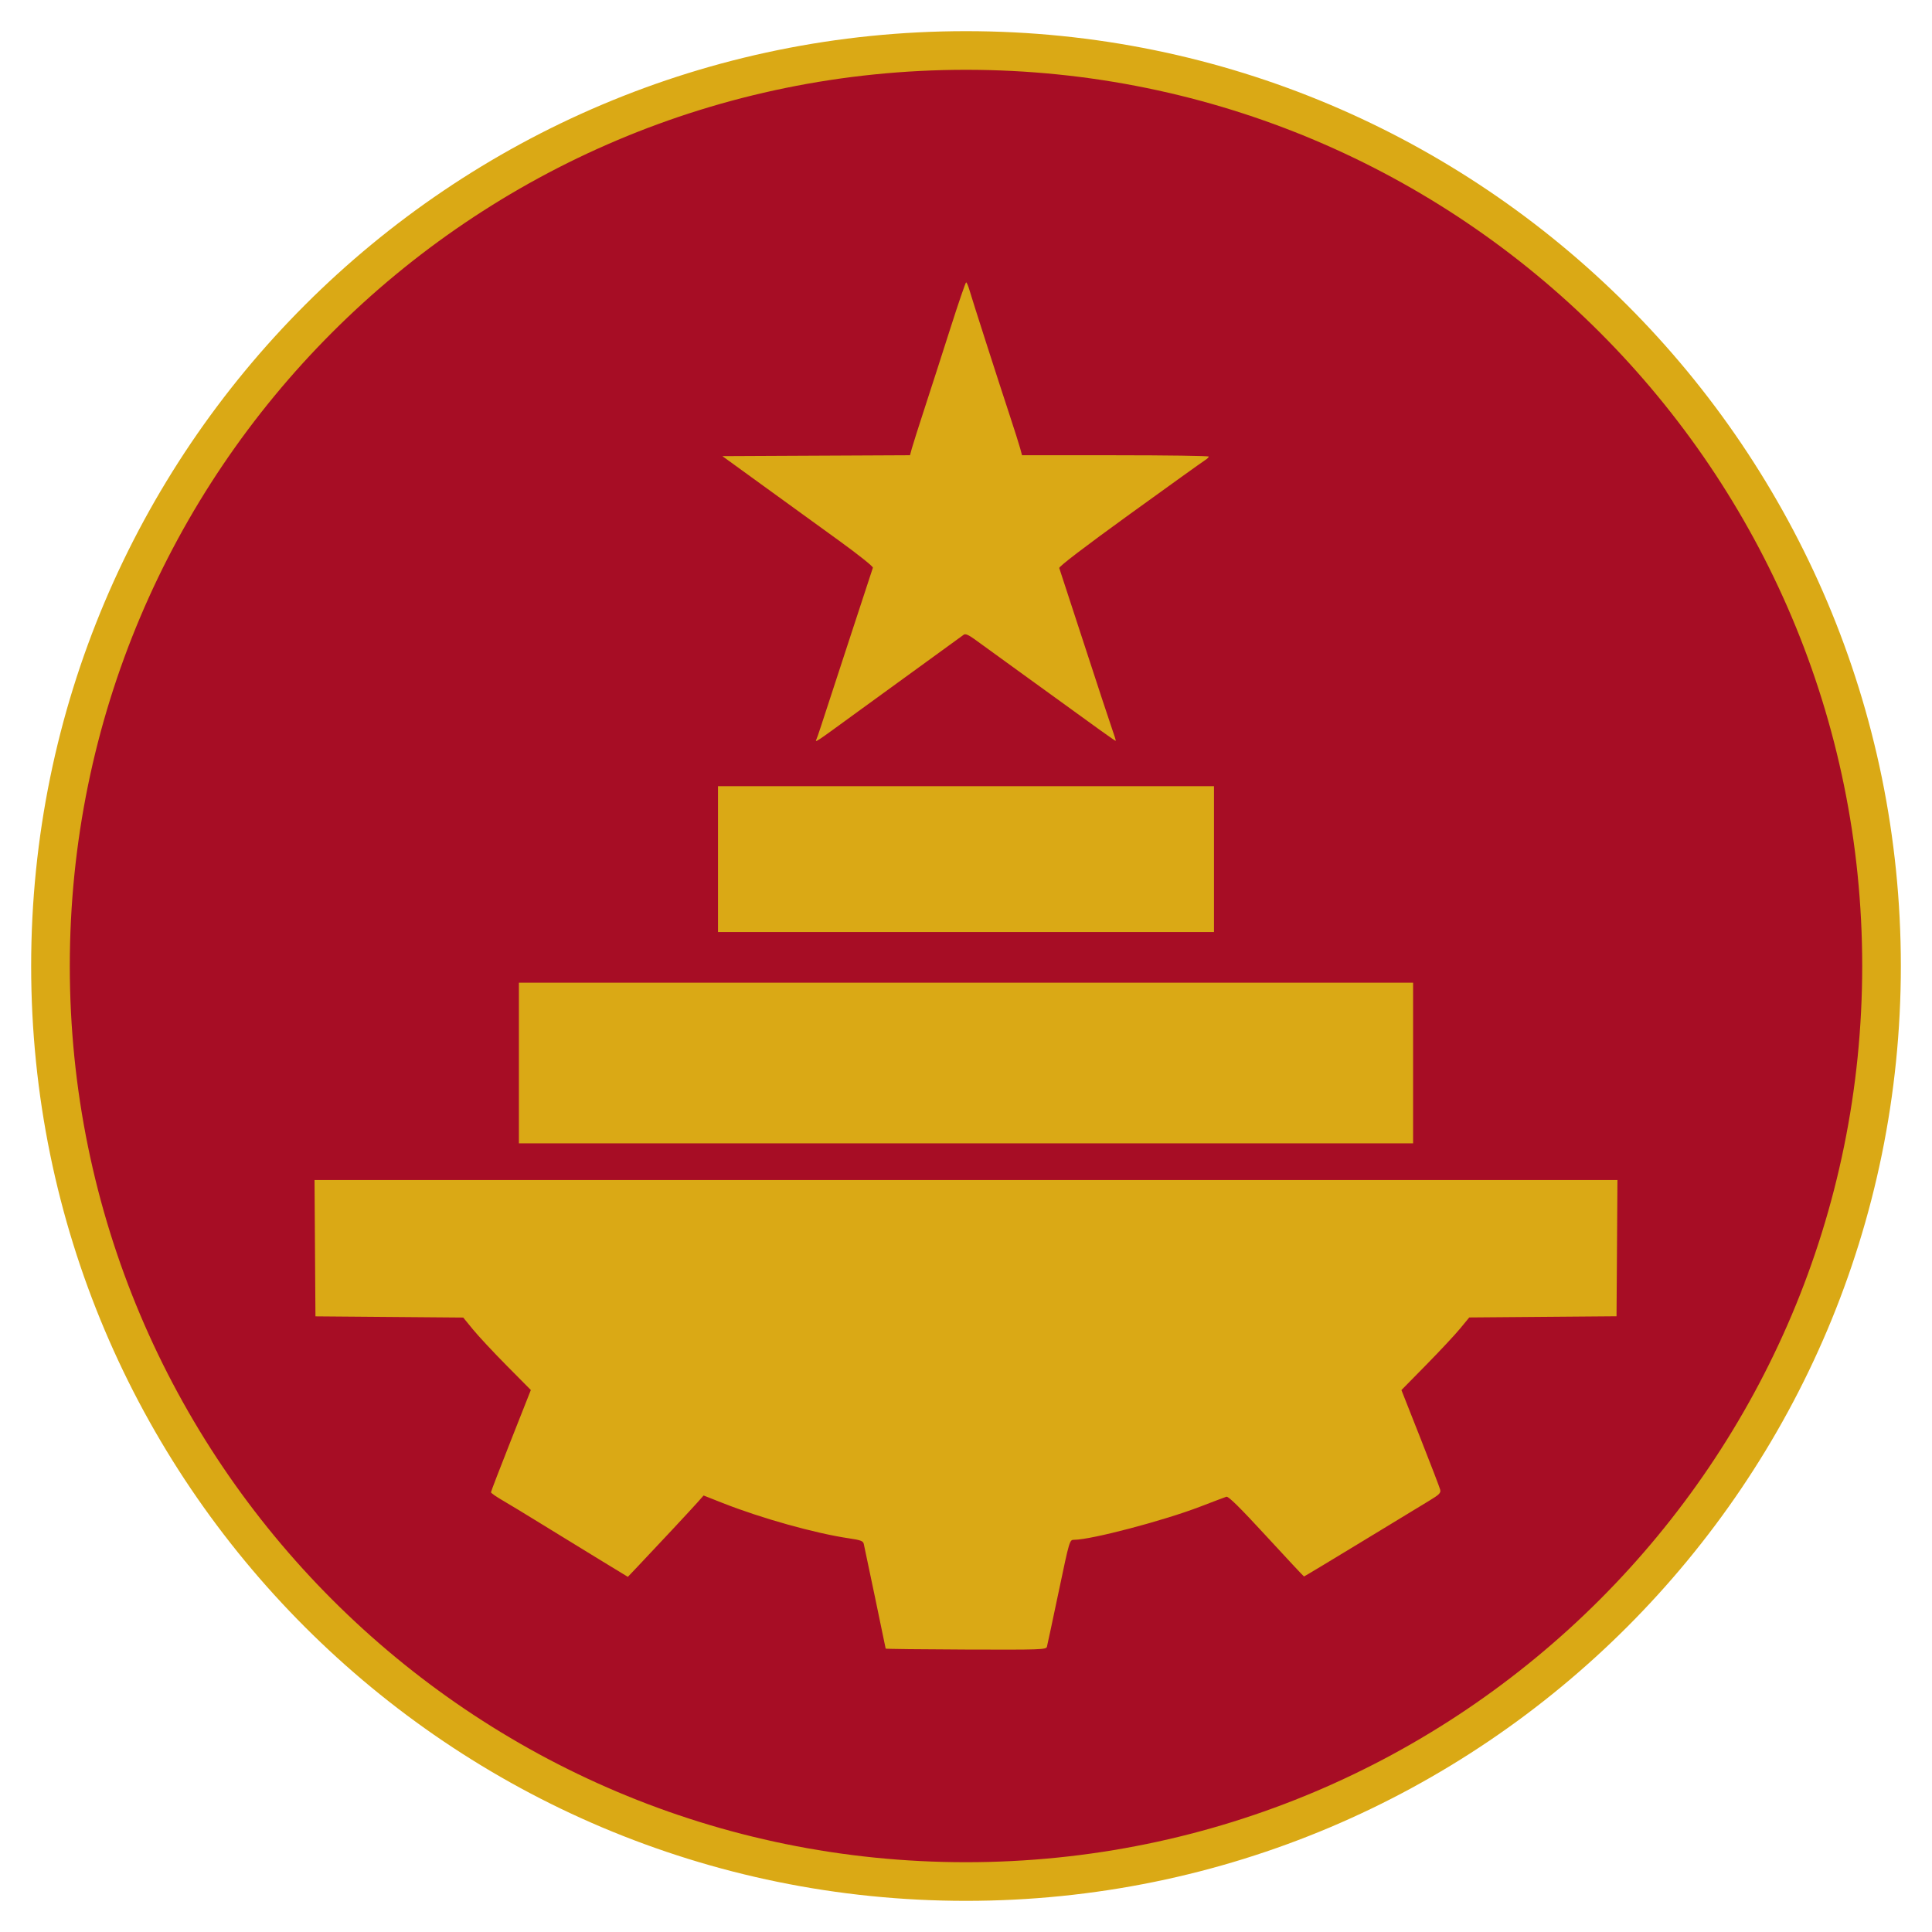
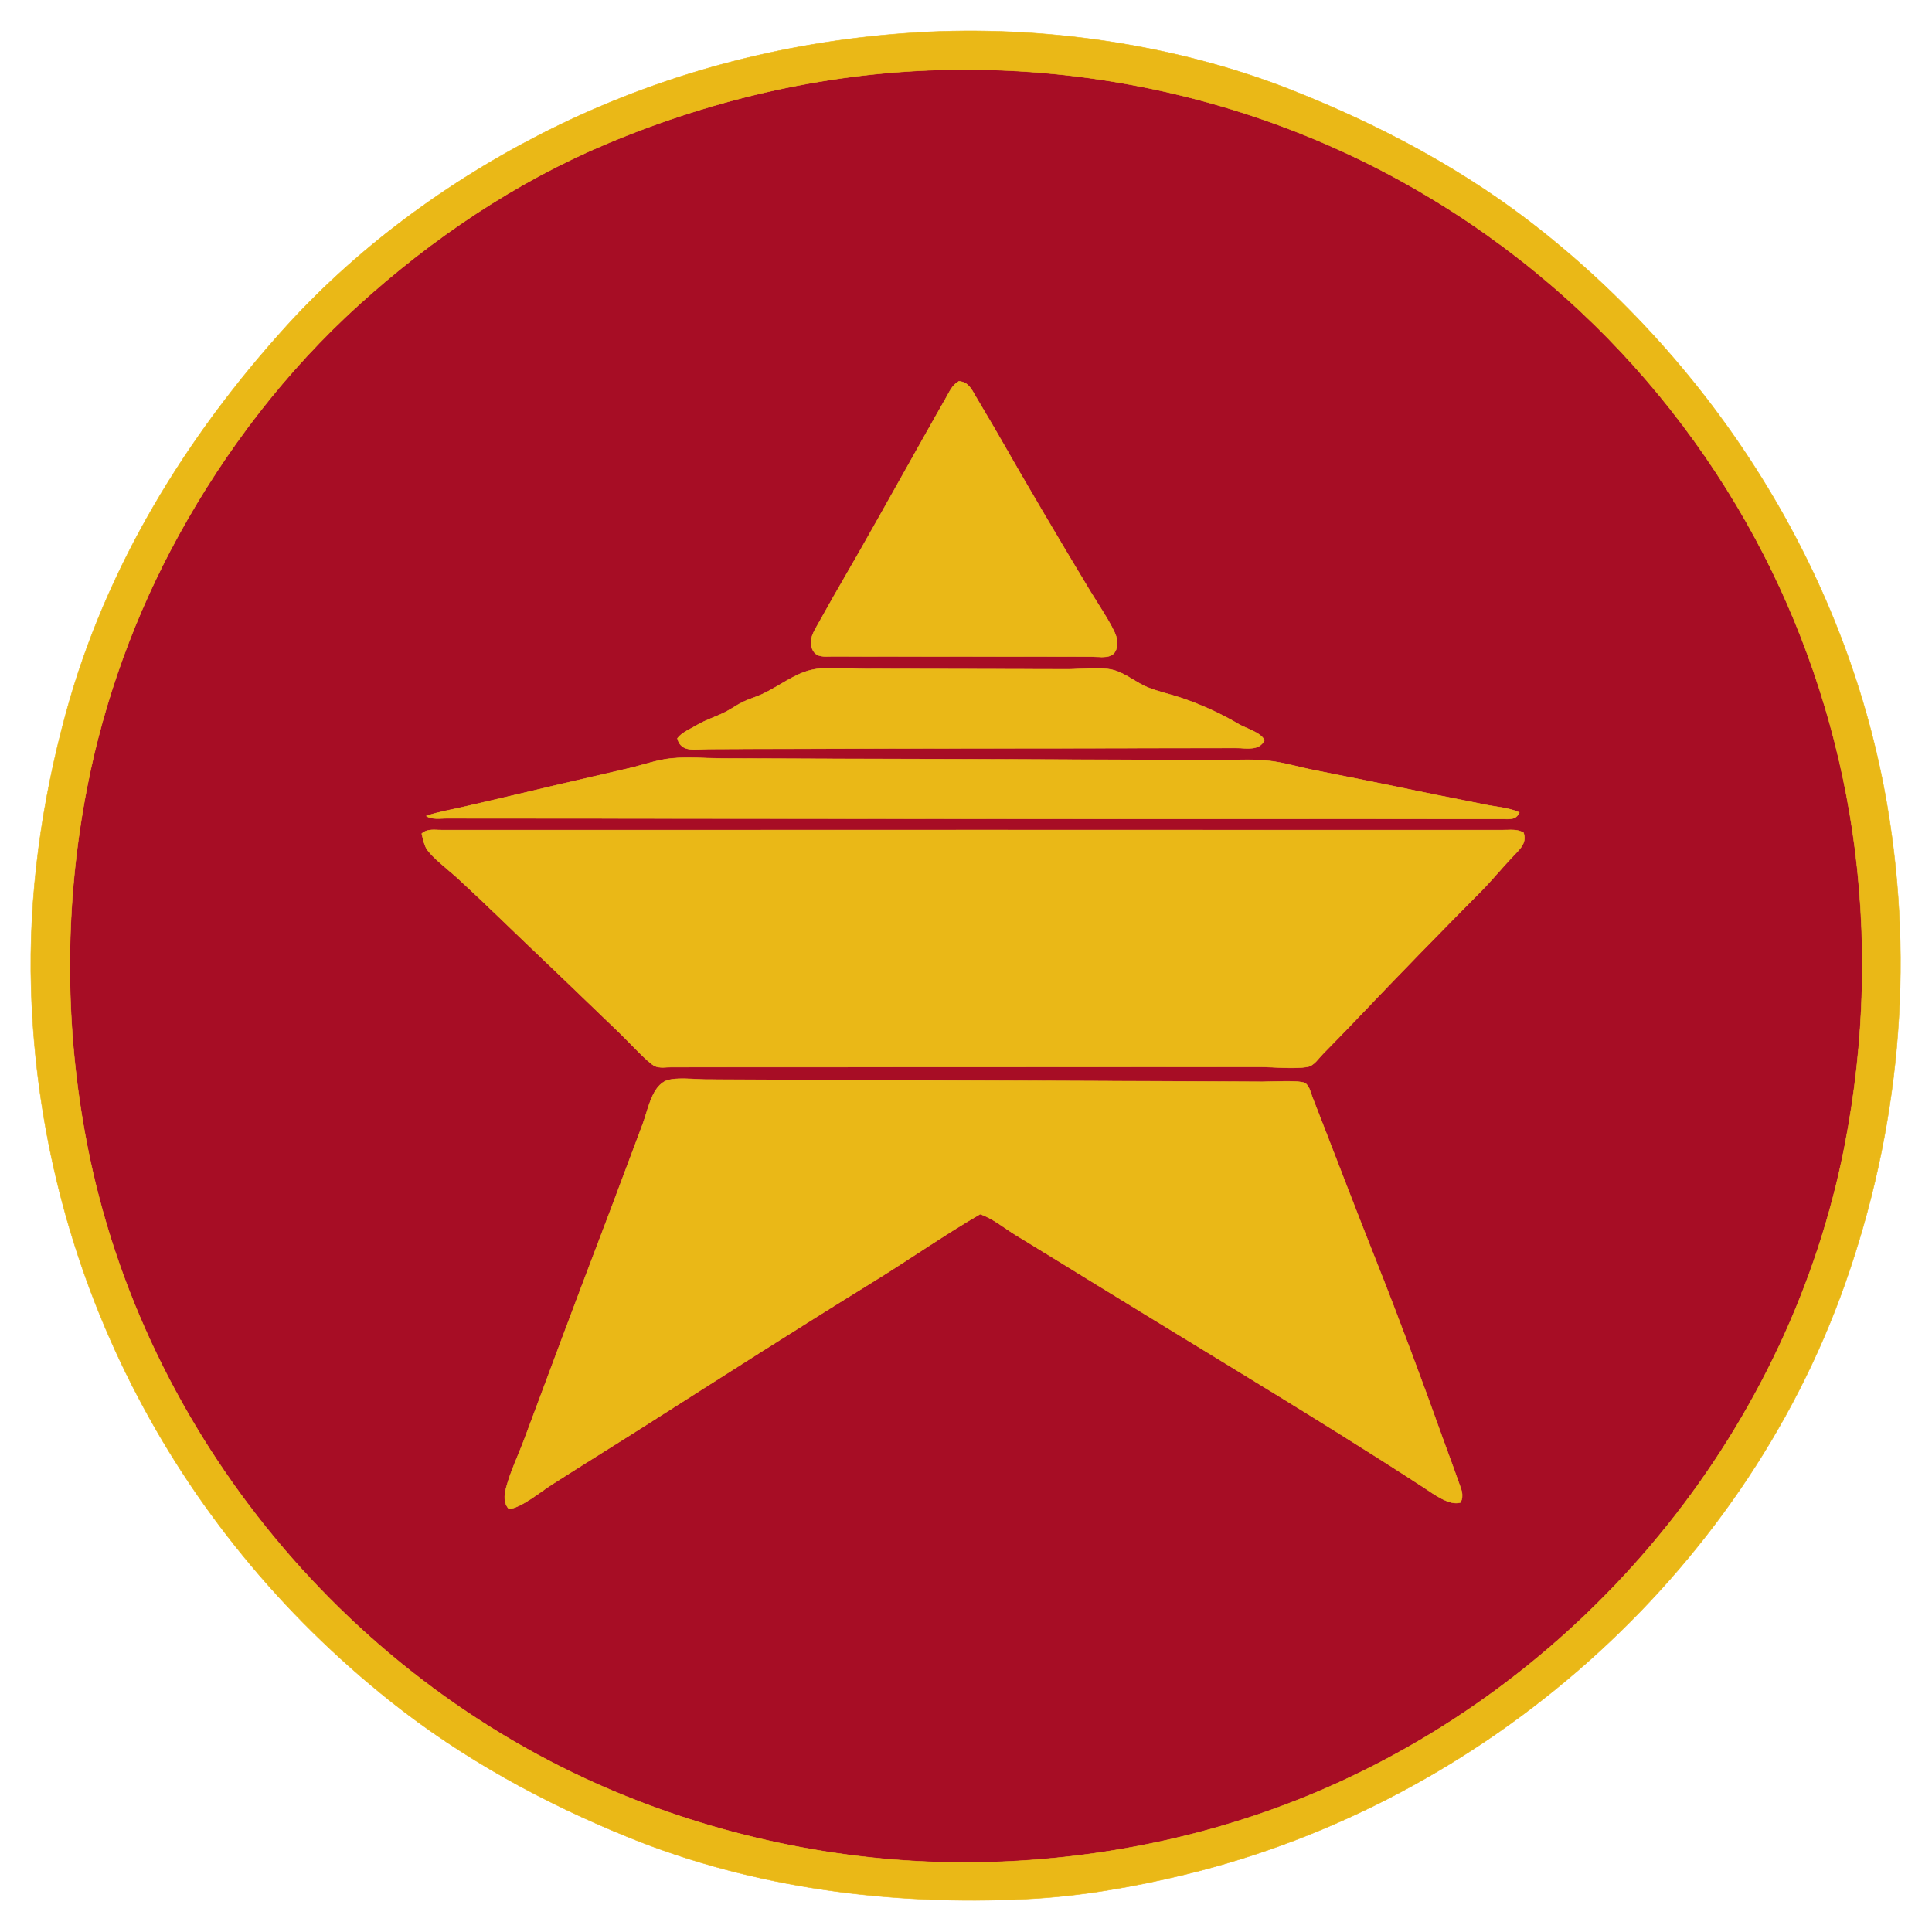
- <svg xmlns="http://www.w3.org/2000/svg" width="1000" height="1000" viewBox="0 0 264.583 264.583" version="1.1" id="svg5" xml:space="preserve">
-   <defs id="defs2">
-     <filter id="mask-powermask-path-effect1955_inverse" style="color-interpolation-filters:sRGB" height="100" width="100" x="-50" y="-50">
-       <feColorMatrix id="mask-powermask-path-effect1955_primitive1" values="1" type="saturate" result="fbSourceGraphic" />
-       <feColorMatrix id="mask-powermask-path-effect1955_primitive2" values="-1 0 0 0 1 0 -1 0 0 1 0 0 -1 0 1 0 0 0 1 0 " in="fbSourceGraphic" />
-     </filter>
-     <filter id="mask-powermask-path-effect1983_inverse" style="color-interpolation-filters:sRGB" height="100" width="100" x="-50" y="-50">
-       <feColorMatrix id="mask-powermask-path-effect1983_primitive1" values="1" type="saturate" result="fbSourceGraphic" />
-       <feColorMatrix id="mask-powermask-path-effect1983_primitive2" values="-1 0 0 0 1 0 -1 0 0 1 0 0 -1 0 1 0 0 0 1 0 " in="fbSourceGraphic" />
-     </filter>
-     <clipPath clipPathUnits="userSpaceOnUse" id="clipPath2020">
-       <path id="path2022" style="fill:#000000;fill-opacity:1;stroke-width:0.247" d="M 4.553,4.213 V 102.91 c 0.296,0.305 0.58,0.645 0.85,1.018 -7.672e-4,-1.917 -0.013,-5.15 0.002,-5.166 0.135,-0.151 4.673,4.291 8.12,7.947 6.367,6.755 12.843,14.537 21.564,25.916 9.783,12.763 19.924,21.732 34.555,30.562 7.984,4.818 11.854,8.276 26.715,23.869 6.268,6.577 7.742,8.341 15.028,17.978 5.408,7.153 7.609,9.89 10.665,13.261 0.846,0.933 2.26,2.63 3.142,3.769 0.882,1.14 2.936,3.411 4.564,5.047 4.743,4.766 9.177,8.223 18.503,14.427 8.766,5.832 13.518,9.703 20.747,16.904 3.918,3.903 11.799,12.674 11.588,12.897 -0.001,0.003 -0.198,0.011 -0.207,0.012 1.326,0.068 2.65,0.17 3.974,0.273 3.244,0.2 6.48,0.492 9.714,0.805 3.001,0.35 6,0.701 9.013,0.932 2.438,0.246 4.88,0.435 7.328,0.54 0.467,-0.004 0.934,0.007 1.401,-0.012 3.294,-0.138 6.587,-0.598 9.856,-0.982 4.211,-0.494 6.183,-0.74 10.4,-1.255 4.172,-0.528 8.34,-1.09 12.508,-1.65 2.665,-0.358 4.9,-0.146 6.679,0.448 v -20.031 -32.327 l -4.486,-5.358 c -10.243,-12.233 -19.051,-21.813 -27.666,-30.09 -4.955,-4.761 -6.757,-6.116 -18.177,-13.672 -10.898,-7.211 -13.061,-9.009 -20.866,-17.355 -5.692,-6.086 -8.395,-9.377 -16.51,-20.102 -5.693,-7.524 -9.051,-11.725 -12.192,-15.253 -2.65,-2.977 -13.93,-14.3 -16.056,-16.118 -2.709,-2.317 -7.038,-5.418 -13.504,-9.673 C 108.506,81.719 105.093,78.927 97.826,70.852 90.074,62.238 85.215,56.396 79.439,48.744 67.057,32.342 53.274,18.426 39.401,8.317 37.671,7.056 35.614,5.617 34.831,5.119 L 33.408,4.213 H 18.98 Z m 59.629,0 3.307,3.392 C 75.252,15.568 81.544,23.149 94.523,40.179 101.515,49.353 103.545,51.834 107.002,55.43 c 4.788,4.981 10.309,9.446 16.607,13.43 12.579,7.959 20.154,14.03 29.585,23.71 7.299,7.491 8.771,9.235 19.568,23.177 6.516,8.414 11.056,13.897 15.655,18.907 6.781,7.386 11.495,11.224 23.364,19.019 11.374,7.471 11.513,7.583 20.875,16.933 7.665,7.656 13.193,13.599 17.035,18.316 0.795,0.976 1.473,1.781 1.507,1.789 0.034,0.007 0.062,-7.75 0.062,-17.24 v -17.253 l -3.384,-3.497 c -6.679,-6.901 -12.276,-11.499 -21.966,-18.046 -9.765,-6.597 -14.592,-10.334 -21.084,-16.321 -4.853,-4.475 -8.594,-8.697 -13.146,-14.834 C 184.248,93.499 178.261,86.599 168.756,77.101 157.533,65.884 148.117,57.817 136.443,49.416 122.304,39.241 113.701,31.346 106.915,22.317 103.576,17.876 99.263,10.257 97.538,5.755 L 96.947,4.213 H 80.565 Z m 187.079,0 -19.675,0.06 -19.675,0.06 19.552,0.065 19.552,0.065 V 27.529 c 0,12.686 0.056,23.066 0.123,23.066 0.068,0 0.123,-10.436 0.123,-23.191 z M 211.941,15.447 c -0.064,0.044 -0.169,0.058 -0.19,0.132 -0.023,0.08 -0.041,0.162 -0.059,0.244 0.081,-0.128 0.161,-0.256 0.249,-0.375 z M 5.508,44.427 c 0.41,0 5.099,2.178 7.176,3.333 7.839,4.36 14.508,9.491 22.429,17.259 7.922,7.768 14.337,15.289 24.945,29.243 2.218,2.917 5.055,6.581 6.304,8.141 7.248,9.055 17.389,18.333 26.02,23.804 11.565,7.332 16.507,11.231 25.78,20.339 11.549,11.345 14.77,15.093 24.92,29.005 5.133,7.035 8.095,10.544 13.935,16.504 8.449,8.624 15.224,13.963 24.775,19.524 4.637,2.7 10.623,7.638 16.979,14.006 5.23,5.241 12.632,13.094 14.831,15.734 2.073,2.488 8.693,9.568 15.323,16.385 2.243,2.307 4.08,4.261 4.08,4.343 7.9e-4,0.082 -1.192,0.708 -2.651,1.392 -3.413,1.599 -8.672,3.268 -14.121,4.481 -6.159,1.371 -5.897,1.348 -6.922,0.587 -0.481,-0.358 -1.369,-1.324 -1.974,-2.148 -7.418,-10.113 -14.363,-18.01 -24.467,-27.821 -8.16,-7.923 -10.083,-9.463 -18.666,-14.941 -7.481,-4.775 -10.332,-6.804 -13.365,-9.508 -1.402,-1.25 -3.332,-2.947 -4.29,-3.77 -2.515,-2.162 -8.289,-7.991 -11.271,-11.376 -3.708,-4.21 -7.753,-9.299 -14.084,-17.719 -3.06,-4.071 -6.491,-8.511 -7.623,-9.868 -2.916,-3.495 -11.751,-12.402 -17.953,-18.098 -4.921,-4.52 -5.626,-5.07 -10.501,-8.19 C 70.981,136.023 67.017,132.894 57.508,123.279 48.876,114.551 46.742,111.999 36.744,98.456 30.573,90.096 27.747,86.529 24.497,83 20.846,79.034 15.926,74.643 12.759,72.522 9.532,70.36 6.432,67.955 5.848,67.16 L 5.293,66.404 V 55.415 c 0,-6.077 0.096,-10.989 0.215,-10.989 z M 186.03,50.727 c -0.102,0.091 -0.202,0.184 -0.301,0.277 0.05,0.006 0.102,0.013 0.152,0.018 0.04,-0.082 0.08,-0.164 0.123,-0.244 0.009,-0.017 0.018,-0.034 0.026,-0.051 z m -2.496,14.331 c -0.031,-0.014 -0.01,0.038 0.017,0.137 0.032,0.037 0.08,0.067 0.097,0.112 0.062,0.005 0.121,0.01 0.179,0.015 -0.002,-0.002 -0.004,-0.004 -0.006,-0.006 -0.175,-0.164 -0.257,-0.244 -0.287,-0.258 z" mask="none" />
-     </clipPath>
-   </defs>
-   <g id="layer1">
-     <circle style="fill:#a70d25;fill-opacity:1;stroke:#daa915;stroke-width:5.292;stroke-dasharray:none;stroke-opacity:1;paint-order:normal" id="path236-3" mask="none" r="125.379" cy="132.292" cx="132.292" />
-     <path style="fill:#daa915;stroke-width:0.239;fill-opacity:1" d="m 121.29,225.773 c 0,-0.049 -0.65,-3.179 -1.445,-6.957 -0.795,-3.778 -1.492,-7.092 -1.549,-7.364 -0.088,-0.422 -0.397,-0.539 -2.083,-0.789 -4.6,-0.682 -11.982,-2.749 -17.256,-4.832 l -2.601,-1.027 -0.833,0.941 c -0.844,0.954 -5.771,6.236 -8.208,8.8 l -1.332,1.401 -4.411,-2.689 c -2.426,-1.479 -5.918,-3.621 -7.759,-4.76 -1.842,-1.139 -4.075,-2.493 -4.963,-3.008 -0.888,-0.515 -1.614,-1.021 -1.614,-1.124 0,-0.104 1.229,-3.297 2.731,-7.097 l 2.731,-6.909 -3.285,-3.317 c -1.807,-1.824 -3.89,-4.056 -4.63,-4.961 l -1.345,-1.644 -10.119,-0.083 -10.119,-0.083 -0.063,-9.335 -0.063,-9.335 h 89.216 89.216 l -0.063,9.329 -0.063,9.329 -10.085,0.082 -10.085,0.082 -1.262,1.532 c -0.694,0.842 -2.784,3.08 -4.644,4.972 l -3.382,3.441 2.589,6.554 c 1.424,3.605 2.647,6.792 2.719,7.083 0.111,0.448 -0.116,0.678 -1.493,1.51 -0.893,0.54 -5.099,3.096 -9.346,5.68 -4.248,2.585 -7.762,4.699 -7.81,4.699 -0.048,0 -2.371,-2.484 -5.163,-5.521 -3.585,-3.898 -5.191,-5.485 -5.464,-5.398 -0.213,0.067 -1.809,0.67 -3.546,1.339 -5.035,1.938 -14.969,4.553 -17.312,4.557 -0.619,9e-4 -0.621,0.005 -2.114,7.116 -0.822,3.913 -1.546,7.304 -1.609,7.535 -0.108,0.394 -0.806,0.417 -11.1,0.38 -6.042,-0.022 -10.985,-0.08 -10.985,-0.129 z M 71.064,145.578 v -11.002 h 61.228 61.228 v 11.002 11.002 H 132.292 71.064 Z m 27.265,-27.923 v -9.985 h 33.962 33.962 v 9.985 9.985 H 132.292 98.329 Z m 13.495,-16.455 c 0.23,-0.569 0.065,-0.068 4.217,-12.783 1.869,-5.722 3.444,-10.525 3.5,-10.674 0.056,-0.148 -2.029,-1.812 -4.635,-3.698 -2.606,-1.886 -7.267,-5.262 -10.358,-7.503 l -5.62,-4.075 12.847,-0.062 12.847,-0.062 0.242,-0.895 c 0.133,-0.492 0.927,-2.994 1.765,-5.559 0.838,-2.565 2.425,-7.489 3.527,-10.942 1.102,-3.453 2.071,-6.278 2.152,-6.278 0.082,0 0.281,0.457 0.443,1.016 0.372,1.284 3.991,12.547 5.537,17.232 0.642,1.947 1.282,3.965 1.422,4.484 l 0.254,0.945 h 12.786 c 7.033,0 12.786,0.082 12.786,0.182 0,0.1 -0.242,0.331 -0.538,0.513 -0.296,0.182 -4.929,3.506 -10.296,7.387 -6.143,4.442 -9.714,7.171 -9.64,7.365 0.065,0.17 1.582,4.809 3.371,10.309 1.789,5.5 3.517,10.744 3.84,11.654 0.323,0.91 0.561,1.675 0.528,1.7 -0.062,0.048 -1.703,-1.128 -12.018,-8.611 -3.42,-2.481 -6.732,-4.881 -7.359,-5.333 -0.785,-0.566 -1.232,-0.751 -1.435,-0.594 -0.162,0.125 -2.501,1.825 -5.198,3.777 -2.697,1.952 -6.84,4.961 -9.208,6.687 -6.183,4.508 -5.985,4.376 -5.759,3.817 z" id="path59993" />
-   </g>
+ <svg xmlns="http://www.w3.org/2000/svg" viewBox="0 0 1000 1000" width="1000" height="1000">
+   <path d="M492.05 36.07C555.52 35.06 618.73 46.83 677.46 70.86C729.39 92.11 777.21 122.93 818.15 161.3C856.67 197.4 889.01 240.37 913.08 287.36C935.87 331.88 951.39 380.27 958.78 429.7C966.87 483.84 965.31 539.2 954.86 592.88C926.68 737.54 826.01 862.04 692.31 922.87C635.48 948.73 573.29 962.27 510.96 963.88C446.72 965.53 382.59 953.47 323.12 929.38C181.77 872.13 74.38 742.74 45.14 592.89C33.17 531.58 33.17 468.42 45.14 407.11C53.95 361.95 70.16 317.62 92.31 277.28C116.72 232.82 148.05 191.95 185.67 157.84C223.56 123.48 266.79 94.23 314.08 74.38C370.67 50.62 430.55 37.04 492.05 36.07ZM496.35 197.36C492.89 199.24 491.5 202.74 489.6 206.06C485.7 212.83 481.9 219.66 478.06 226.46C463.67 251.94 449.55 277.59 434.84 302.88C430.68 310.02 426.72 317.28 422.63 324.45C420.44 328.29 418.45 332.36 420.84 336.7C422.88 340.42 426.96 339.71 430.59 339.71C439.12 339.71 447.64 339.73 456.16 339.74C484.78 339.78 513.39 339.78 542.01 339.8C549.62 339.81 557.23 339.82 564.84 339.84C567.95 339.85 572.39 340.63 575.22 339.15C578.54 337.4 578.62 332.59 577.73 329.5C576.2 324.26 567.35 311.12 564.11 305.73C547.83 278.71 531.73 251.48 516.11 224.07C512.48 217.7 508.61 211.46 504.95 205.11C502.7 201.2 501.16 197.83 496.35 197.36ZM654.47 383.11C652.25 378.92 645.16 377.21 641.13 374.83C631.95 369.4 621.85 364.79 611.67 361.34C605.93 359.4 599.94 358.12 594.28 355.91C588.22 353.53 582.95 348.75 576.67 346.95C570.17 345.08 559.87 346.43 552.97 346.42C536.53 346.39 520.09 346.37 503.65 346.33C485.08 346.29 466.51 346.23 447.95 346.23C438.93 346.23 428.45 344.73 419.64 346.86C410.81 348.99 402.75 355.56 394.52 359.33C391.33 360.8 387.93 361.76 384.76 363.26C381.52 364.8 378.63 366.93 375.45 368.57C370.5 371.1 365.25 372.61 360.44 375.5C357.2 377.44 352.84 379.19 350.64 382.19C352.43 389.74 360.4 387.73 366.64 387.68C383.08 387.55 399.53 387.62 415.98 387.53C476.25 387.22 536.53 387.36 596.8 387.2C611.11 387.16 625.42 387.17 639.73 387.13C645.15 387.12 651.73 388.81 654.47 383.11ZM786.4 420.55C781.08 418.04 774.27 417.68 768.49 416.48C756.87 414.05 745.21 411.89 733.6 409.45C715.84 405.71 698.02 402.22 680.23 398.66C672.3 397.08 664.22 394.59 656.16 393.75C647.19 392.81 637.79 393.57 628.77 393.51C611.42 393.39 594.06 393.35 576.71 393.27C526.18 393.03 475.65 392.91 425.11 392.77C408.07 392.72 391.02 392.65 373.97 392.59C365.27 392.55 356.15 391.71 347.49 392.56C340.25 393.27 332.91 395.93 325.84 397.61C313.99 400.41 302.1 403.06 290.24 405.86C273.27 409.87 256.32 413.91 239.32 417.81C233.11 419.24 226.69 420.25 220.67 422.37C223.65 424.31 227.86 423.55 231.51 423.55C238.81 423.55 246.12 423.6 253.42 423.59C282.04 423.56 310.65 423.63 339.27 423.64C445.81 423.67 552.36 423.93 658.9 423.83C691.17 423.8 723.44 423.83 755.71 423.87C763.01 423.88 770.32 423.87 777.63 423.87C781.59 423.87 784.61 424.45 786.4 420.55ZM788.58 431.04C785.3 429.04 781.43 429.67 777.63 429.67C770.02 429.66 762.4 429.67 754.79 429.67C725.88 429.65 696.96 429.68 668.04 429.67C561.49 429.62 454.95 429.61 348.4 429.67C316.44 429.69 284.47 429.68 252.51 429.67C244.6 429.66 236.68 429.67 228.77 429.67C225.02 429.66 221.18 428.85 218.31 431.51C218.93 433.98 219.43 436.88 220.71 439.11C223.19 443.44 233.02 450.96 237.08 454.71C251.65 468.12 265.76 482.05 280.13 495.68C294.03 508.87 307.76 522.23 321.6 535.48C325.05 538.78 335.6 550.32 339.07 551.85C341.47 552.91 344.91 552.32 347.49 552.32C353.88 552.32 360.27 552.32 366.67 552.31C388.58 552.29 410.5 552.27 432.42 552.29C487.82 552.33 543.23 552.2 598.63 552.22C616.29 552.22 633.94 552.21 651.6 552.2C658.97 552.2 670.03 553.41 676.97 552.13C680.07 551.55 682.64 547.61 684.74 545.47C690.62 539.49 696.5 533.49 702.28 527.41C723.48 505.11 745.03 483.06 766.68 461.2C772.6 455.22 777.87 448.65 783.7 442.59C787.06 439.1 790.26 436.11 788.58 431.04ZM755.94 777.63C757.89 773.78 756.2 770.78 754.88 766.96C752.32 759.56 749.51 752.23 746.87 744.86C735.79 713.9 724.33 683.13 712.22 652.56C703.39 630.3 694.79 607.94 686.15 585.6C683.85 579.65 681.52 573.72 679.21 567.77C678.35 565.54 677.67 561.92 675.44 560.63C672.71 559.04 657.48 559.96 653.42 559.94C635.16 559.84 616.89 559.75 598.63 559.67C537.44 559.42 476.26 559.25 415.07 559C398.33 558.93 381.58 558.86 364.84 558.76C359.48 558.73 348.46 557.3 343.91 559.83C337.16 563.57 335.29 574.9 332.78 581.59C325.52 600.86 318.39 620.18 311.04 639.42C297.64 674.51 284.56 709.72 271.42 744.91C268.3 753.26 264.2 761.65 261.95 770.28C260.95 774.09 260.7 778.15 263.47 781.06C270.14 780.17 279.71 772.15 285.65 768.36C302.39 757.66 319.3 747.22 336.06 736.54C374.59 712 413.11 687.37 451.98 663.38C470.53 651.94 488.46 639.35 507.31 628.41C513.77 630.53 519.84 635.63 525.66 639.19C538.32 646.91 550.95 654.67 563.57 662.46C606.32 688.83 649.4 714.7 692.01 741.31C707.17 750.77 722.25 760.32 737.22 770.09C741.94 773.18 750.31 779.51 755.94 777.63Z" fill="#a70d25" fill-rule="evenodd" stroke="#a70d25" stroke-width="0.25" stroke-linejoin="round" />
+   <path d="M474.56 16.83C538.98 12.89 608.73 22.89 668.86 46.74C715.03 65.04 758.93 88.44 797.91 119.46C890.66 193.28 956.92 299.72 976.82 417.08C990.97 500.51 982.99 585.29 954.81 664.92C901.53 815.52 767.95 932.75 613.48 970.23C586.54 976.76 558.81 981.61 531.05 982.94C461.16 986.31 390.5 977.42 325.36 950.99C281.31 933.12 239.39 910.22 202.09 880.54C88.59 790.22 20.48 657.15 16.14 511.87C14.69 463.62 21.5 415.27 34.21 368.83C54.83 293.5 96.09 226.22 148.25 168.78C187.18 125.91 236.48 90.48 288.43 65.19C346.93 36.71 409.72 20.8 474.56 16.83ZM492.05 36.07C430.55 37.04 370.67 50.62 314.08 74.38C266.79 94.23 223.56 123.48 185.67 157.84C148.05 191.95 116.72 232.82 92.31 277.28C70.16 317.62 53.95 361.95 45.14 407.11C33.17 468.42 33.17 531.58 45.14 592.89C74.38 742.74 181.77 872.13 323.12 929.38C382.59 953.47 446.72 965.53 510.96 963.88C573.29 962.27 635.48 948.73 692.31 922.87C826.01 862.04 926.68 737.54 954.86 592.88C965.31 539.2 966.87 483.84 958.78 429.7C951.39 380.27 935.87 331.88 913.08 287.36C889.01 240.37 856.67 197.4 818.15 161.3C777.21 122.93 729.39 92.11 677.46 70.86C618.73 46.83 555.52 35.06 492.05 36.07ZM496.35 197.36C501.16 197.83 502.7 201.2 504.95 205.11C508.61 211.46 512.48 217.7 516.11 224.07C531.73 251.48 547.83 278.71 564.11 305.73C567.35 311.12 576.2 324.26 577.73 329.5C578.62 332.59 578.54 337.4 575.22 339.15C572.39 340.63 567.95 339.85 564.84 339.84C557.23 339.82 549.62 339.81 542.01 339.8C513.39 339.78 484.78 339.78 456.16 339.74C447.64 339.73 439.12 339.71 430.59 339.71C426.96 339.71 422.88 340.42 420.84 336.7C418.45 332.36 420.44 328.29 422.63 324.45C426.72 317.28 430.68 310.02 434.84 302.88C449.55 277.59 463.67 251.94 478.06 226.46C481.9 219.66 485.7 212.83 489.6 206.06C491.5 202.74 492.89 199.24 496.35 197.36ZM654.47 383.11C651.73 388.81 645.15 387.12 639.73 387.13C625.42 387.17 611.11 387.16 596.8 387.2C536.53 387.36 476.25 387.22 415.98 387.53C399.53 387.62 383.08 387.55 366.64 387.68C360.4 387.73 352.43 389.74 350.64 382.19C352.84 379.19 357.2 377.44 360.44 375.5C365.25 372.61 370.5 371.1 375.45 368.57C378.63 366.93 381.52 364.8 384.76 363.26C387.93 361.76 391.33 360.8 394.52 359.33C402.75 355.56 410.81 348.99 419.64 346.86C428.45 344.73 438.93 346.23 447.95 346.23C466.51 346.23 485.08 346.29 503.65 346.33C520.09 346.37 536.53 346.39 552.97 346.42C559.87 346.43 570.17 345.08 576.67 346.95C582.95 348.75 588.22 353.53 594.28 355.91C599.94 358.12 605.93 359.4 611.67 361.34C621.85 364.79 631.95 369.4 641.13 374.83C645.16 377.21 652.25 378.92 654.47 383.11ZM786.4 420.55C784.61 424.45 781.59 423.87 777.63 423.87C770.32 423.87 763.01 423.88 755.71 423.87C723.44 423.83 691.17 423.8 658.9 423.83C552.36 423.93 445.81 423.67 339.27 423.64C310.65 423.63 282.04 423.56 253.42 423.59C246.12 423.6 238.81 423.55 231.51 423.55C227.86 423.55 223.65 424.31 220.67 422.37C226.69 420.25 233.11 419.24 239.32 417.81C256.32 413.91 273.27 409.87 290.24 405.86C302.1 403.06 313.99 400.41 325.84 397.61C332.91 395.93 340.25 393.27 347.49 392.56C356.15 391.71 365.27 392.55 373.97 392.59C391.02 392.65 408.07 392.72 425.11 392.77C475.65 392.91 526.18 393.03 576.71 393.27C594.06 393.35 611.42 393.39 628.77 393.51C637.79 393.57 647.19 392.81 656.16 393.75C664.22 394.59 672.3 397.08 680.23 398.66C698.02 402.22 715.84 405.71 733.6 409.45C745.21 411.89 756.87 414.05 768.49 416.48C774.27 417.68 781.08 418.04 786.4 420.55ZM788.58 431.04C790.26 436.11 787.06 439.1 783.7 442.59C777.87 448.65 772.6 455.22 766.68 461.2C745.03 483.06 723.48 505.11 702.28 527.41C696.5 533.49 690.62 539.49 684.74 545.47C682.64 547.61 680.07 551.55 676.97 552.13C670.03 553.41 658.97 552.2 651.6 552.2C633.94 552.21 616.29 552.22 598.63 552.22C543.23 552.2 487.82 552.33 432.42 552.29C410.5 552.27 388.58 552.29 366.67 552.31C360.27 552.32 353.88 552.32 347.49 552.32C344.91 552.32 341.47 552.91 339.07 551.85C335.6 550.32 325.05 538.78 321.6 535.48C307.76 522.23 294.03 508.87 280.13 495.68C265.76 482.05 251.65 468.12 237.08 454.71C233.02 450.96 223.19 443.44 220.71 439.11C219.43 436.88 218.93 433.98 218.31 431.51C221.18 428.85 225.02 429.66 228.77 429.67C236.68 429.67 244.6 429.66 252.51 429.67C284.47 429.68 316.44 429.69 348.4 429.67C454.95 429.61 561.49 429.62 668.04 429.67C696.96 429.68 725.88 429.65 754.79 429.67C762.4 429.67 770.02 429.66 777.63 429.67C781.43 429.67 785.3 429.04 788.58 431.04ZM755.94 777.63C750.31 779.51 741.94 773.18 737.22 770.09C722.25 760.32 707.17 750.77 692.01 741.31C649.4 714.7 606.32 688.83 563.57 662.46C550.95 654.67 538.32 646.91 525.66 639.19C519.84 635.63 513.77 630.53 507.31 628.41C488.46 639.35 470.53 651.94 451.98 663.38C413.11 687.37 374.59 712 336.06 736.54C319.3 747.22 302.39 757.66 285.65 768.36C279.71 772.15 270.14 780.17 263.47 781.06C260.7 778.15 260.95 774.09 261.95 770.28C264.2 761.65 268.3 753.26 271.42 744.91C284.56 709.72 297.64 674.51 311.04 639.42C318.39 620.18 325.52 600.86 332.78 581.59C335.29 574.9 337.16 563.57 343.91 559.83C348.46 557.3 359.48 558.73 364.84 558.76C381.58 558.86 398.33 558.93 415.07 559C476.26 559.25 537.44 559.42 598.63 559.67C616.89 559.75 635.16 559.84 653.42 559.94C657.48 559.96 672.71 559.04 675.44 560.63C677.67 561.92 678.35 565.54 679.21 567.77C681.52 573.72 683.85 579.65 686.15 585.6C694.79 607.94 703.39 630.3 712.22 652.56C724.33 683.13 735.79 713.9 746.87 744.86C749.51 752.23 752.32 759.56 754.88 766.96C756.2 770.78 757.89 773.78 755.94 777.63Z" fill="#eab817" fill-rule="evenodd" stroke="#eab817" stroke-width="0.25" stroke-linejoin="round" />
</svg>
